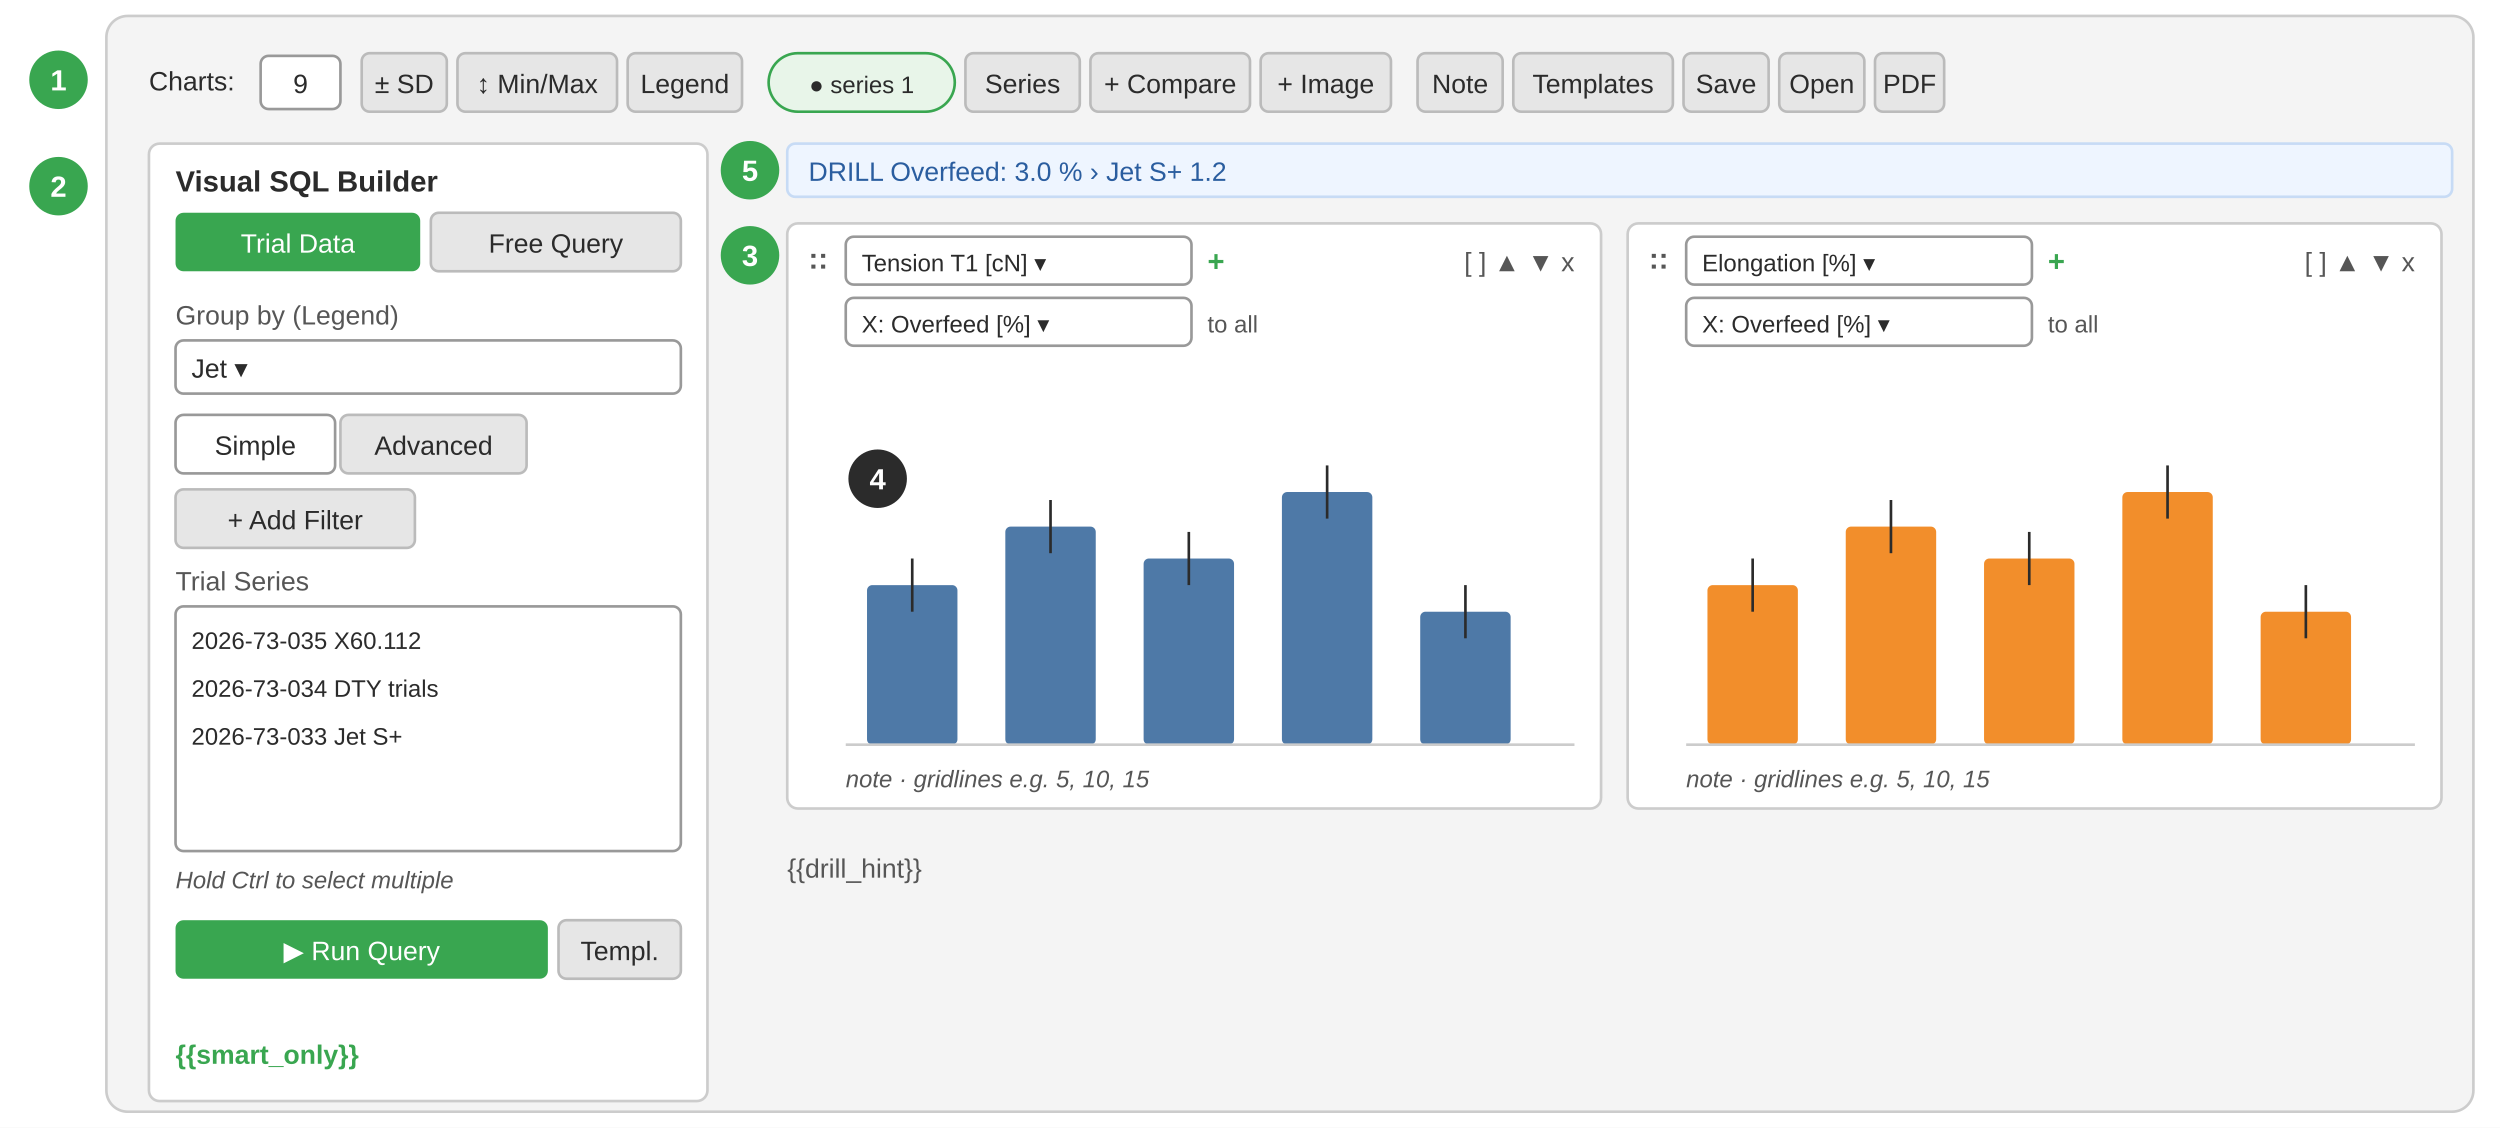
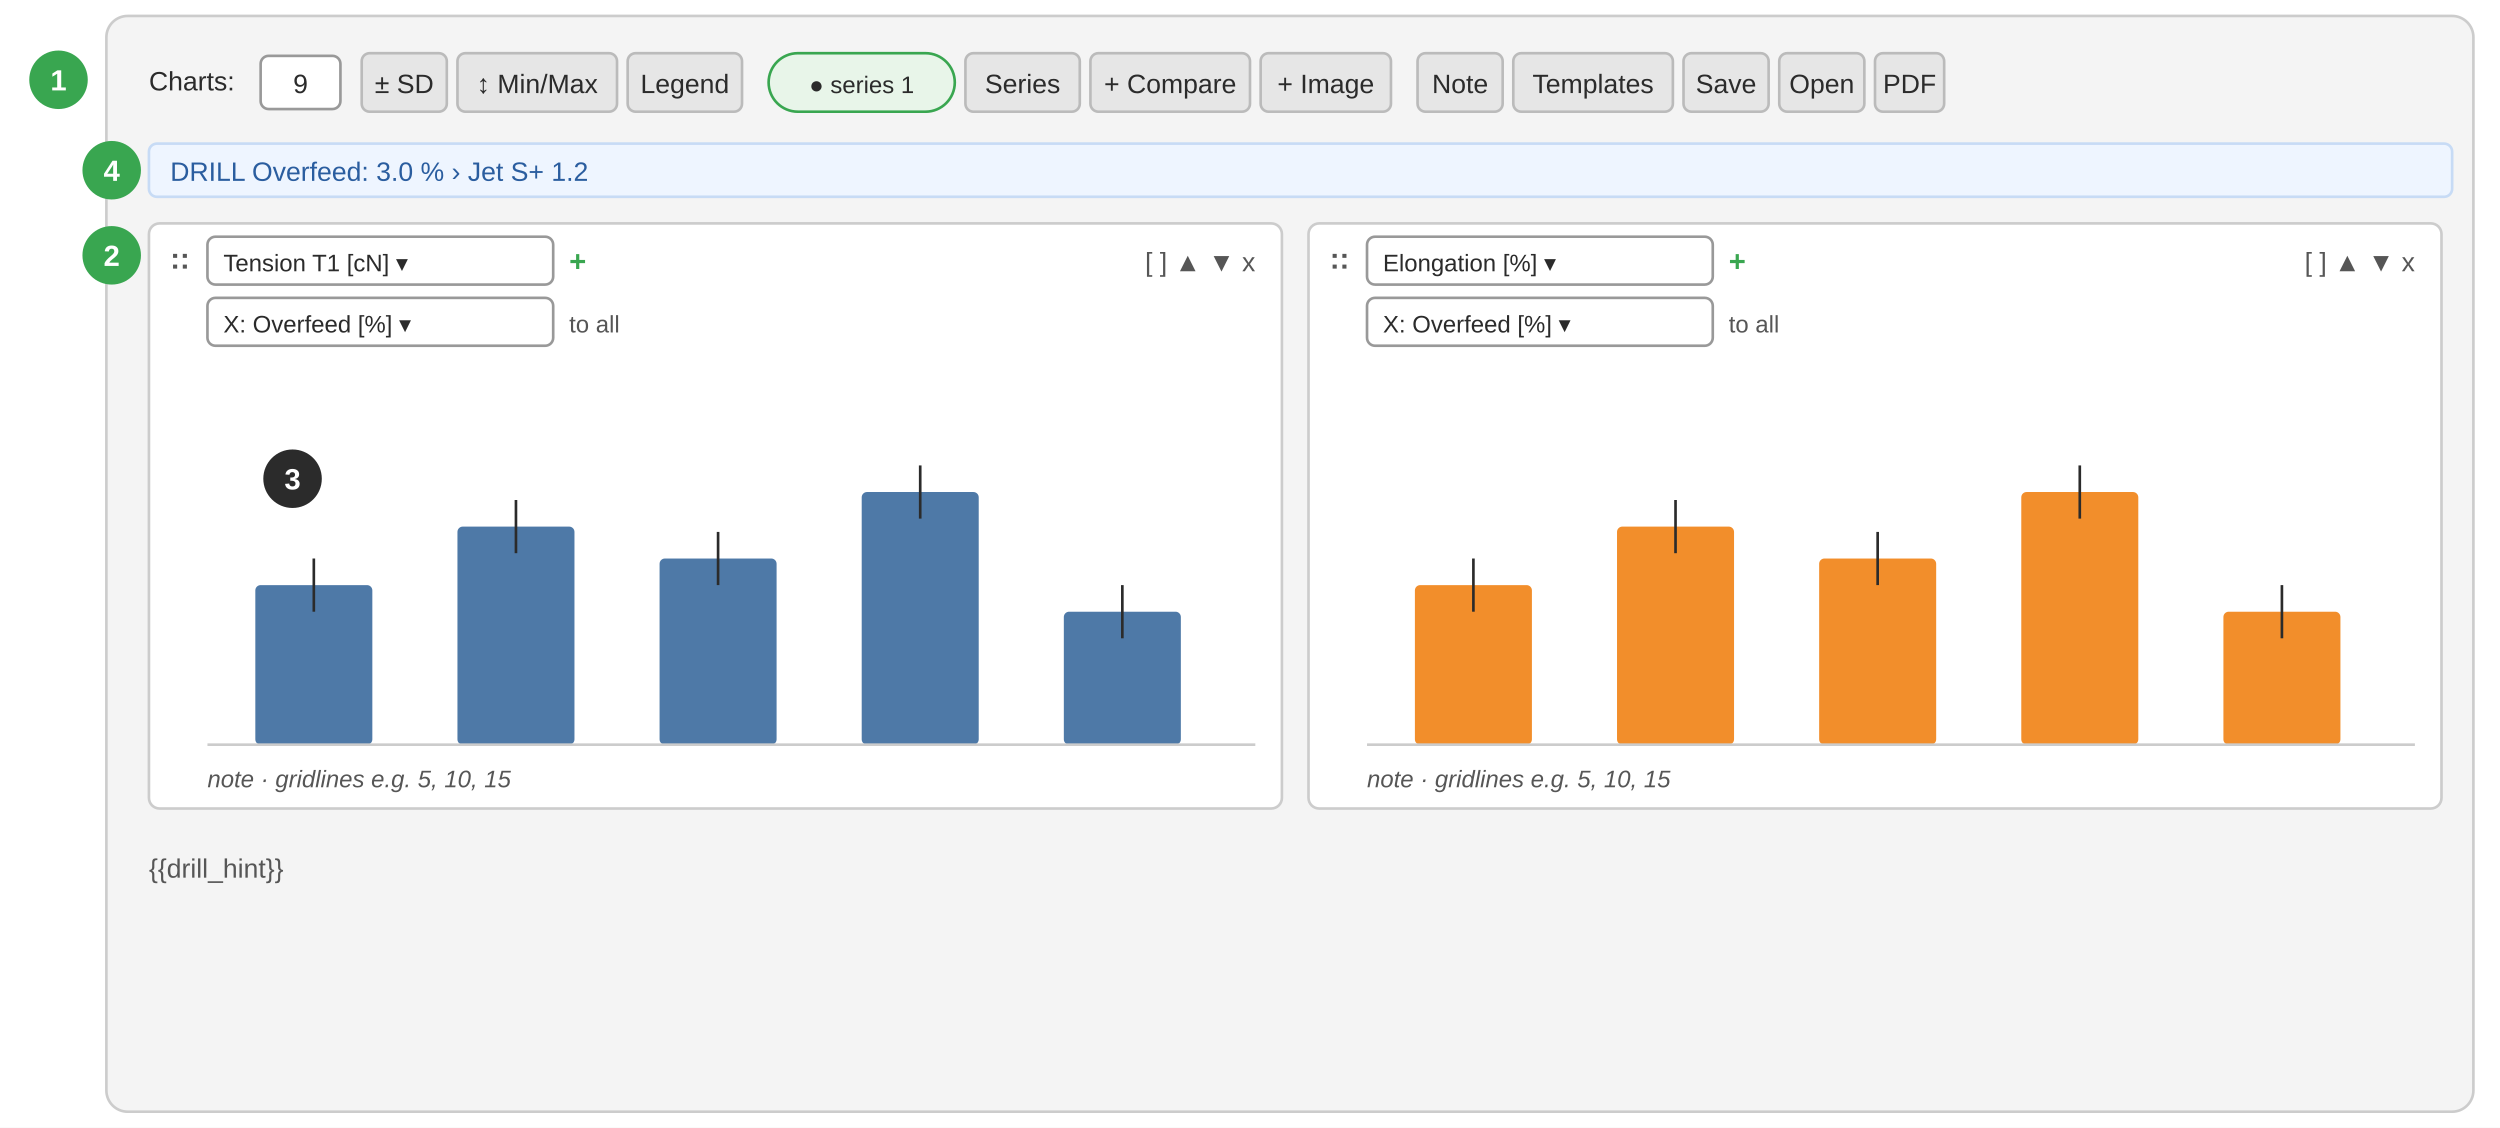
<svg xmlns="http://www.w3.org/2000/svg" viewBox="0 0 940 424" width="940" height="424">
  <rect x="0" y="0" width="940" height="424" fill="#ffffff" />
  <rect x="40" y="6" width="890" height="412" rx="8" fill="#f4f4f4" stroke="#cccccc" stroke-width="1" />
  <circle cx="22" cy="30" r="11" fill="#39a650" />
  <text x="22" y="34" font-family="Segoe UI, Arial, sans-serif" font-size="11" fill="#ffffff" text-anchor="middle" font-weight="bold">1</text>
  <text x="56" y="34" font-family="Segoe UI, Arial, sans-serif" font-size="10" fill="#2b2b2b" text-anchor="start">Charts:</text>
  <rect x="98" y="21" width="30" height="20" rx="3" fill="#ffffff" stroke="#999999" stroke-width="1" />
  <text x="113" y="35" font-family="Segoe UI, Arial, sans-serif" font-size="10" fill="#2b2b2b" text-anchor="middle">9</text>
  <rect x="136" y="20" width="32" height="22" rx="3" fill="#e6e6e6" stroke="#bbbbbb" stroke-width="1" />
  <text x="152.0" y="35.0" font-family="Segoe UI, Arial, sans-serif" font-size="10" fill="#2b2b2b" text-anchor="middle">± SD</text>
  <rect x="172" y="20" width="60" height="22" rx="3" fill="#e6e6e6" stroke="#bbbbbb" stroke-width="1" />
  <text x="202.0" y="35.0" font-family="Segoe UI, Arial, sans-serif" font-size="10" fill="#2b2b2b" text-anchor="middle">↕ Min/Max</text>
  <rect x="236" y="20" width="43" height="22" rx="3" fill="#e6e6e6" stroke="#bbbbbb" stroke-width="1" />
  <text x="257.5" y="35.0" font-family="Segoe UI, Arial, sans-serif" font-size="10" fill="#2b2b2b" text-anchor="middle">Legend</text>
  <rect x="289" y="20" width="70" height="22" rx="11" fill="#e8f5e9" stroke="#39a650" stroke-width="1" />
  <text x="324" y="35" font-family="Segoe UI, Arial, sans-serif" font-size="9" fill="#2b2b2b" text-anchor="middle">● series 1</text>
  <rect x="363" y="20" width="43" height="22" rx="3" fill="#e6e6e6" stroke="#bbbbbb" stroke-width="1" />
  <text x="384.5" y="35.0" font-family="Segoe UI, Arial, sans-serif" font-size="10" fill="#2b2b2b" text-anchor="middle">Series</text>
  <rect x="410" y="20" width="60" height="22" rx="3" fill="#e6e6e6" stroke="#bbbbbb" stroke-width="1" />
  <text x="440.0" y="35.0" font-family="Segoe UI, Arial, sans-serif" font-size="10" fill="#2b2b2b" text-anchor="middle">+ Compare</text>
  <rect x="474" y="20" width="49" height="22" rx="3" fill="#e6e6e6" stroke="#bbbbbb" stroke-width="1" />
  <text x="498.5" y="35.0" font-family="Segoe UI, Arial, sans-serif" font-size="10" fill="#2b2b2b" text-anchor="middle">+ Image</text>
  <rect x="533" y="20" width="32" height="22" rx="3" fill="#e6e6e6" stroke="#bbbbbb" stroke-width="1" />
  <text x="549.0" y="35.0" font-family="Segoe UI, Arial, sans-serif" font-size="10" fill="#2b2b2b" text-anchor="middle">Note</text>
  <rect x="569" y="20" width="60" height="22" rx="3" fill="#e6e6e6" stroke="#bbbbbb" stroke-width="1" />
  <text x="599.0" y="35.0" font-family="Segoe UI, Arial, sans-serif" font-size="10" fill="#2b2b2b" text-anchor="middle">Templates</text>
  <rect x="633" y="20" width="32" height="22" rx="3" fill="#e6e6e6" stroke="#bbbbbb" stroke-width="1" />
  <text x="649.0" y="35.0" font-family="Segoe UI, Arial, sans-serif" font-size="10" fill="#2b2b2b" text-anchor="middle">Save</text>
  <rect x="669" y="20" width="32" height="22" rx="3" fill="#e6e6e6" stroke="#bbbbbb" stroke-width="1" />
  <text x="685.0" y="35.0" font-family="Segoe UI, Arial, sans-serif" font-size="10" fill="#2b2b2b" text-anchor="middle">Open</text>
  <rect x="705" y="20" width="26" height="22" rx="3" fill="#e6e6e6" stroke="#bbbbbb" stroke-width="1" />
  <text x="718.0" y="35.0" font-family="Segoe UI, Arial, sans-serif" font-size="10" fill="#2b2b2b" text-anchor="middle">PDF</text>
-   <circle cx="22" cy="70" r="11" fill="#39a650" />
-   <text x="22" y="74" font-family="Segoe UI, Arial, sans-serif" font-size="11" fill="#ffffff" text-anchor="middle" font-weight="bold">2</text>
-   <rect x="56" y="54" width="210" height="360" rx="4" fill="#ffffff" stroke="#cccccc" stroke-width="1" />
-   <text x="66" y="72" font-family="Segoe UI, Arial, sans-serif" font-size="11" fill="#2b2b2b" text-anchor="start" font-weight="bold">Visual SQL Builder</text>
-   <rect x="66" y="80" width="92" height="22" rx="3" fill="#39a650" />
-   <text x="112.0" y="95.0" font-family="Segoe UI, Arial, sans-serif" font-size="10" fill="#ffffff" text-anchor="middle">Trial Data</text>
-   <rect x="162" y="80" width="94" height="22" rx="3" fill="#e6e6e6" stroke="#bbbbbb" stroke-width="1" />
-   <text x="209.0" y="95.0" font-family="Segoe UI, Arial, sans-serif" font-size="10" fill="#2b2b2b" text-anchor="middle">Free Query</text>
-   <text x="66" y="122" font-family="Segoe UI, Arial, sans-serif" font-size="10" fill="#565656" text-anchor="start">Group by (Legend)</text>
-   <rect x="66" y="128" width="190" height="20" rx="3" fill="#ffffff" stroke="#999999" stroke-width="1" />
-   <text x="72" y="142" font-family="Segoe UI, Arial, sans-serif" font-size="10" fill="#2b2b2b" text-anchor="start">Jet ▾</text>
-   <rect x="66" y="156" width="60" height="22" rx="3" fill="#ffffff" stroke="#999999" stroke-width="1" />
-   <text x="96.0" y="171.0" font-family="Segoe UI, Arial, sans-serif" font-size="10" fill="#2b2b2b" text-anchor="middle">Simple</text>
-   <rect x="128" y="156" width="70" height="22" rx="3" fill="#e6e6e6" stroke="#bbbbbb" stroke-width="1" />
-   <text x="163.0" y="171.0" font-family="Segoe UI, Arial, sans-serif" font-size="10" fill="#2b2b2b" text-anchor="middle">Advanced</text>
-   <rect x="66" y="184" width="90" height="22" rx="3" fill="#e6e6e6" stroke="#bbbbbb" stroke-width="1" />
-   <text x="111.0" y="199.0" font-family="Segoe UI, Arial, sans-serif" font-size="10" fill="#2b2b2b" text-anchor="middle">+ Add Filter</text>
-   <text x="66" y="222" font-family="Segoe UI, Arial, sans-serif" font-size="10" fill="#565656" text-anchor="start">Trial Series</text>
-   <rect x="66" y="228" width="190" height="92" rx="3" fill="#ffffff" stroke="#999999" stroke-width="1" />
-   <text x="72" y="244" font-family="Segoe UI, Arial, sans-serif" font-size="9" fill="#2b2b2b" text-anchor="start">2026-73-035 X60.112</text>
-   <text x="72" y="262" font-family="Segoe UI, Arial, sans-serif" font-size="9" fill="#2b2b2b" text-anchor="start">2026-73-034 DTY trials</text>
-   <text x="72" y="280" font-family="Segoe UI, Arial, sans-serif" font-size="9" fill="#2b2b2b" text-anchor="start">2026-73-033 Jet S+</text>
-   <text x="66" y="334" font-family="Segoe UI, Arial, sans-serif" font-size="9" fill="#565656" text-anchor="start" font-style="italic">Hold Ctrl to select multiple</text>
-   <rect x="66" y="346" width="140" height="22" rx="3" fill="#39a650" />
-   <text x="136.0" y="361.0" font-family="Segoe UI, Arial, sans-serif" font-size="10" fill="#ffffff" text-anchor="middle">▶ Run Query</text>
-   <rect x="210" y="346" width="46" height="22" rx="3" fill="#e6e6e6" stroke="#bbbbbb" stroke-width="1" />
-   <text x="233.0" y="361.0" font-family="Segoe UI, Arial, sans-serif" font-size="10" fill="#2b2b2b" text-anchor="middle">Templ.</text>
-   <text x="66" y="400" font-family="Segoe UI, Arial, sans-serif" font-size="10" fill="#39a650" text-anchor="start" font-weight="bold">{{smart_only}}</text>
-   <circle cx="282" cy="64" r="11" fill="#39a650" />
-   <text x="282" y="68" font-family="Segoe UI, Arial, sans-serif" font-size="11" fill="#ffffff" text-anchor="middle" font-weight="bold">5</text>
-   <rect x="296" y="54" width="626" height="20" rx="3" fill="#eef5ff" stroke="#c7dbf5" stroke-width="1" />
-   <text x="304" y="68" font-family="Segoe UI, Arial, sans-serif" font-size="10" fill="#2a5d9f" text-anchor="start">DRILL   Overfeed: 3.0 %  ›  Jet S+ 1.2</text>
-   <circle cx="282" cy="96" r="11" fill="#39a650" />
-   <text x="282" y="100" font-family="Segoe UI, Arial, sans-serif" font-size="11" fill="#ffffff" text-anchor="middle" font-weight="bold">3</text>
-   <rect x="296" y="84" width="306" height="220" rx="4" fill="#ffffff" stroke="#cccccc" stroke-width="1" />
-   <text x="304" y="101" font-family="Segoe UI, Arial, sans-serif" font-size="11" fill="#565656" text-anchor="start" font-weight="bold">::</text>
-   <rect x="318" y="89" width="130" height="18" rx="3" fill="#ffffff" stroke="#999999" stroke-width="1" />
-   <text x="324" y="102" font-family="Segoe UI, Arial, sans-serif" font-size="9" fill="#2b2b2b" text-anchor="start">Tension T1 [cN] ▾</text>
-   <text x="454" y="102" font-family="Segoe UI, Arial, sans-serif" font-size="11" fill="#39a650" text-anchor="start" font-weight="bold">+</text>
-   <text x="592" y="102" font-family="Segoe UI, Arial, sans-serif" font-size="10" fill="#565656" text-anchor="end">[ ]  ▲ ▼  x</text>
-   <rect x="318" y="112" width="130" height="18" rx="3" fill="#ffffff" stroke="#999999" stroke-width="1" />
-   <text x="324" y="125" font-family="Segoe UI, Arial, sans-serif" font-size="9" fill="#2b2b2b" text-anchor="start">X: Overfeed [%] ▾</text>
-   <text x="454" y="125" font-family="Segoe UI, Arial, sans-serif" font-size="9" fill="#565656" text-anchor="start">to all</text>
-   <rect x="326" y="220" width="34" height="60" rx="2" fill="#4e79a7" />
-   <line x1="343" y1="210" x2="343" y2="230" stroke="#2b2b2b" stroke-width="1" />
-   <rect x="378" y="198" width="34" height="82" rx="2" fill="#4e79a7" />
-   <line x1="395" y1="188" x2="395" y2="208" stroke="#2b2b2b" stroke-width="1" />
-   <rect x="430" y="210" width="34" height="70" rx="2" fill="#4e79a7" />
-   <line x1="447" y1="200" x2="447" y2="220" stroke="#2b2b2b" stroke-width="1" />
-   <rect x="482" y="185" width="34" height="95" rx="2" fill="#4e79a7" />
-   <line x1="499" y1="175" x2="499" y2="195" stroke="#2b2b2b" stroke-width="1" />
-   <rect x="534" y="230" width="34" height="50" rx="2" fill="#4e79a7" />
-   <line x1="551" y1="220" x2="551" y2="240" stroke="#2b2b2b" stroke-width="1" />
-   <line x1="318" y1="280" x2="592" y2="280" stroke="#cccccc" stroke-width="1" />
-   <text x="318" y="296" font-family="Segoe UI, Arial, sans-serif" font-size="9" fill="#565656" text-anchor="start" font-style="italic">note · gridlines e.g. 5, 10, 15</text>
-   <rect x="612" y="84" width="306" height="220" rx="4" fill="#ffffff" stroke="#cccccc" stroke-width="1" />
-   <text x="620" y="101" font-family="Segoe UI, Arial, sans-serif" font-size="11" fill="#565656" text-anchor="start" font-weight="bold">::</text>
-   <rect x="634" y="89" width="130" height="18" rx="3" fill="#ffffff" stroke="#999999" stroke-width="1" />
-   <text x="640" y="102" font-family="Segoe UI, Arial, sans-serif" font-size="9" fill="#2b2b2b" text-anchor="start">Elongation [%] ▾</text>
-   <text x="770" y="102" font-family="Segoe UI, Arial, sans-serif" font-size="11" fill="#39a650" text-anchor="start" font-weight="bold">+</text>
+   <circle cx="42" cy="64" r="11" fill="#39a650" />
+   <text x="42" y="68" font-family="Segoe UI, Arial, sans-serif" font-size="11" fill="#ffffff" text-anchor="middle" font-weight="bold">4</text>
+   <rect x="56" y="54" width="866" height="20" rx="3" fill="#eef5ff" stroke="#c7dbf5" stroke-width="1" />
+   <text x="64" y="68" font-family="Segoe UI, Arial, sans-serif" font-size="10" fill="#2a5d9f" text-anchor="start">DRILL   Overfeed: 3.0 %  ›  Jet S+ 1.2</text>
+   <circle cx="42" cy="96" r="11" fill="#39a650" />
+   <text x="42" y="100" font-family="Segoe UI, Arial, sans-serif" font-size="11" fill="#ffffff" text-anchor="middle" font-weight="bold">2</text>
+   <rect x="56" y="84" width="426" height="220" rx="4" fill="#ffffff" stroke="#cccccc" stroke-width="1" />
+   <text x="64" y="101" font-family="Segoe UI, Arial, sans-serif" font-size="11" fill="#565656" text-anchor="start" font-weight="bold">::</text>
+   <rect x="78" y="89" width="130" height="18" rx="3" fill="#ffffff" stroke="#999999" stroke-width="1" />
+   <text x="84" y="102" font-family="Segoe UI, Arial, sans-serif" font-size="9" fill="#2b2b2b" text-anchor="start">Tension T1 [cN] ▾</text>
+   <text x="214" y="102" font-family="Segoe UI, Arial, sans-serif" font-size="11" fill="#39a650" text-anchor="start" font-weight="bold">+</text>
+   <text x="472" y="102" font-family="Segoe UI, Arial, sans-serif" font-size="10" fill="#565656" text-anchor="end">[ ]  ▲ ▼  x</text>
+   <rect x="78" y="112" width="130" height="18" rx="3" fill="#ffffff" stroke="#999999" stroke-width="1" />
+   <text x="84" y="125" font-family="Segoe UI, Arial, sans-serif" font-size="9" fill="#2b2b2b" text-anchor="start">X: Overfeed [%] ▾</text>
+   <text x="214" y="125" font-family="Segoe UI, Arial, sans-serif" font-size="9" fill="#565656" text-anchor="start">to all</text>
+   <rect x="96" y="220" width="44" height="60" rx="2" fill="#4e79a7" />
+   <line x1="118" y1="210" x2="118" y2="230" stroke="#2b2b2b" stroke-width="1" />
+   <rect x="172" y="198" width="44" height="82" rx="2" fill="#4e79a7" />
+   <line x1="194" y1="188" x2="194" y2="208" stroke="#2b2b2b" stroke-width="1" />
+   <rect x="248" y="210" width="44" height="70" rx="2" fill="#4e79a7" />
+   <line x1="270" y1="200" x2="270" y2="220" stroke="#2b2b2b" stroke-width="1" />
+   <rect x="324" y="185" width="44" height="95" rx="2" fill="#4e79a7" />
+   <line x1="346" y1="175" x2="346" y2="195" stroke="#2b2b2b" stroke-width="1" />
+   <rect x="400" y="230" width="44" height="50" rx="2" fill="#4e79a7" />
+   <line x1="422" y1="220" x2="422" y2="240" stroke="#2b2b2b" stroke-width="1" />
+   <line x1="78" y1="280" x2="472" y2="280" stroke="#cccccc" stroke-width="1" />
+   <text x="78" y="296" font-family="Segoe UI, Arial, sans-serif" font-size="9" fill="#565656" text-anchor="start" font-style="italic">note · gridlines e.g. 5, 10, 15</text>
+   <rect x="492" y="84" width="426" height="220" rx="4" fill="#ffffff" stroke="#cccccc" stroke-width="1" />
+   <text x="500" y="101" font-family="Segoe UI, Arial, sans-serif" font-size="11" fill="#565656" text-anchor="start" font-weight="bold">::</text>
+   <rect x="514" y="89" width="130" height="18" rx="3" fill="#ffffff" stroke="#999999" stroke-width="1" />
+   <text x="520" y="102" font-family="Segoe UI, Arial, sans-serif" font-size="9" fill="#2b2b2b" text-anchor="start">Elongation [%] ▾</text>
+   <text x="650" y="102" font-family="Segoe UI, Arial, sans-serif" font-size="11" fill="#39a650" text-anchor="start" font-weight="bold">+</text>
  <text x="908" y="102" font-family="Segoe UI, Arial, sans-serif" font-size="10" fill="#565656" text-anchor="end">[ ]  ▲ ▼  x</text>
-   <rect x="634" y="112" width="130" height="18" rx="3" fill="#ffffff" stroke="#999999" stroke-width="1" />
-   <text x="640" y="125" font-family="Segoe UI, Arial, sans-serif" font-size="9" fill="#2b2b2b" text-anchor="start">X: Overfeed [%] ▾</text>
-   <text x="770" y="125" font-family="Segoe UI, Arial, sans-serif" font-size="9" fill="#565656" text-anchor="start">to all</text>
-   <rect x="642" y="220" width="34" height="60" rx="2" fill="#f28e2b" />
-   <line x1="659" y1="210" x2="659" y2="230" stroke="#2b2b2b" stroke-width="1" />
-   <rect x="694" y="198" width="34" height="82" rx="2" fill="#f28e2b" />
-   <line x1="711" y1="188" x2="711" y2="208" stroke="#2b2b2b" stroke-width="1" />
-   <rect x="746" y="210" width="34" height="70" rx="2" fill="#f28e2b" />
-   <line x1="763" y1="200" x2="763" y2="220" stroke="#2b2b2b" stroke-width="1" />
-   <rect x="798" y="185" width="34" height="95" rx="2" fill="#f28e2b" />
-   <line x1="815" y1="175" x2="815" y2="195" stroke="#2b2b2b" stroke-width="1" />
-   <rect x="850" y="230" width="34" height="50" rx="2" fill="#f28e2b" />
-   <line x1="867" y1="220" x2="867" y2="240" stroke="#2b2b2b" stroke-width="1" />
-   <line x1="634" y1="280" x2="908" y2="280" stroke="#cccccc" stroke-width="1" />
-   <text x="634" y="296" font-family="Segoe UI, Arial, sans-serif" font-size="9" fill="#565656" text-anchor="start" font-style="italic">note · gridlines e.g. 5, 10, 15</text>
-   <circle cx="330" cy="180" r="11" fill="#2b2b2b" />
-   <text x="330" y="184" font-family="Segoe UI, Arial, sans-serif" font-size="11" fill="#ffffff" text-anchor="middle" font-weight="bold">4</text>
-   <text x="296" y="330" font-family="Segoe UI, Arial, sans-serif" font-size="10" fill="#565656" text-anchor="start">{{drill_hint}}</text>
+   <rect x="514" y="112" width="130" height="18" rx="3" fill="#ffffff" stroke="#999999" stroke-width="1" />
+   <text x="520" y="125" font-family="Segoe UI, Arial, sans-serif" font-size="9" fill="#2b2b2b" text-anchor="start">X: Overfeed [%] ▾</text>
+   <text x="650" y="125" font-family="Segoe UI, Arial, sans-serif" font-size="9" fill="#565656" text-anchor="start">to all</text>
+   <rect x="532" y="220" width="44" height="60" rx="2" fill="#f28e2b" />
+   <line x1="554" y1="210" x2="554" y2="230" stroke="#2b2b2b" stroke-width="1" />
+   <rect x="608" y="198" width="44" height="82" rx="2" fill="#f28e2b" />
+   <line x1="630" y1="188" x2="630" y2="208" stroke="#2b2b2b" stroke-width="1" />
+   <rect x="684" y="210" width="44" height="70" rx="2" fill="#f28e2b" />
+   <line x1="706" y1="200" x2="706" y2="220" stroke="#2b2b2b" stroke-width="1" />
+   <rect x="760" y="185" width="44" height="95" rx="2" fill="#f28e2b" />
+   <line x1="782" y1="175" x2="782" y2="195" stroke="#2b2b2b" stroke-width="1" />
+   <rect x="836" y="230" width="44" height="50" rx="2" fill="#f28e2b" />
+   <line x1="858" y1="220" x2="858" y2="240" stroke="#2b2b2b" stroke-width="1" />
+   <line x1="514" y1="280" x2="908" y2="280" stroke="#cccccc" stroke-width="1" />
+   <text x="514" y="296" font-family="Segoe UI, Arial, sans-serif" font-size="9" fill="#565656" text-anchor="start" font-style="italic">note · gridlines e.g. 5, 10, 15</text>
+   <circle cx="110" cy="180" r="11" fill="#2b2b2b" />
+   <text x="110" y="184" font-family="Segoe UI, Arial, sans-serif" font-size="11" fill="#ffffff" text-anchor="middle" font-weight="bold">3</text>
+   <text x="56" y="330" font-family="Segoe UI, Arial, sans-serif" font-size="10" fill="#565656" text-anchor="start">{{drill_hint}}</text>
</svg>
